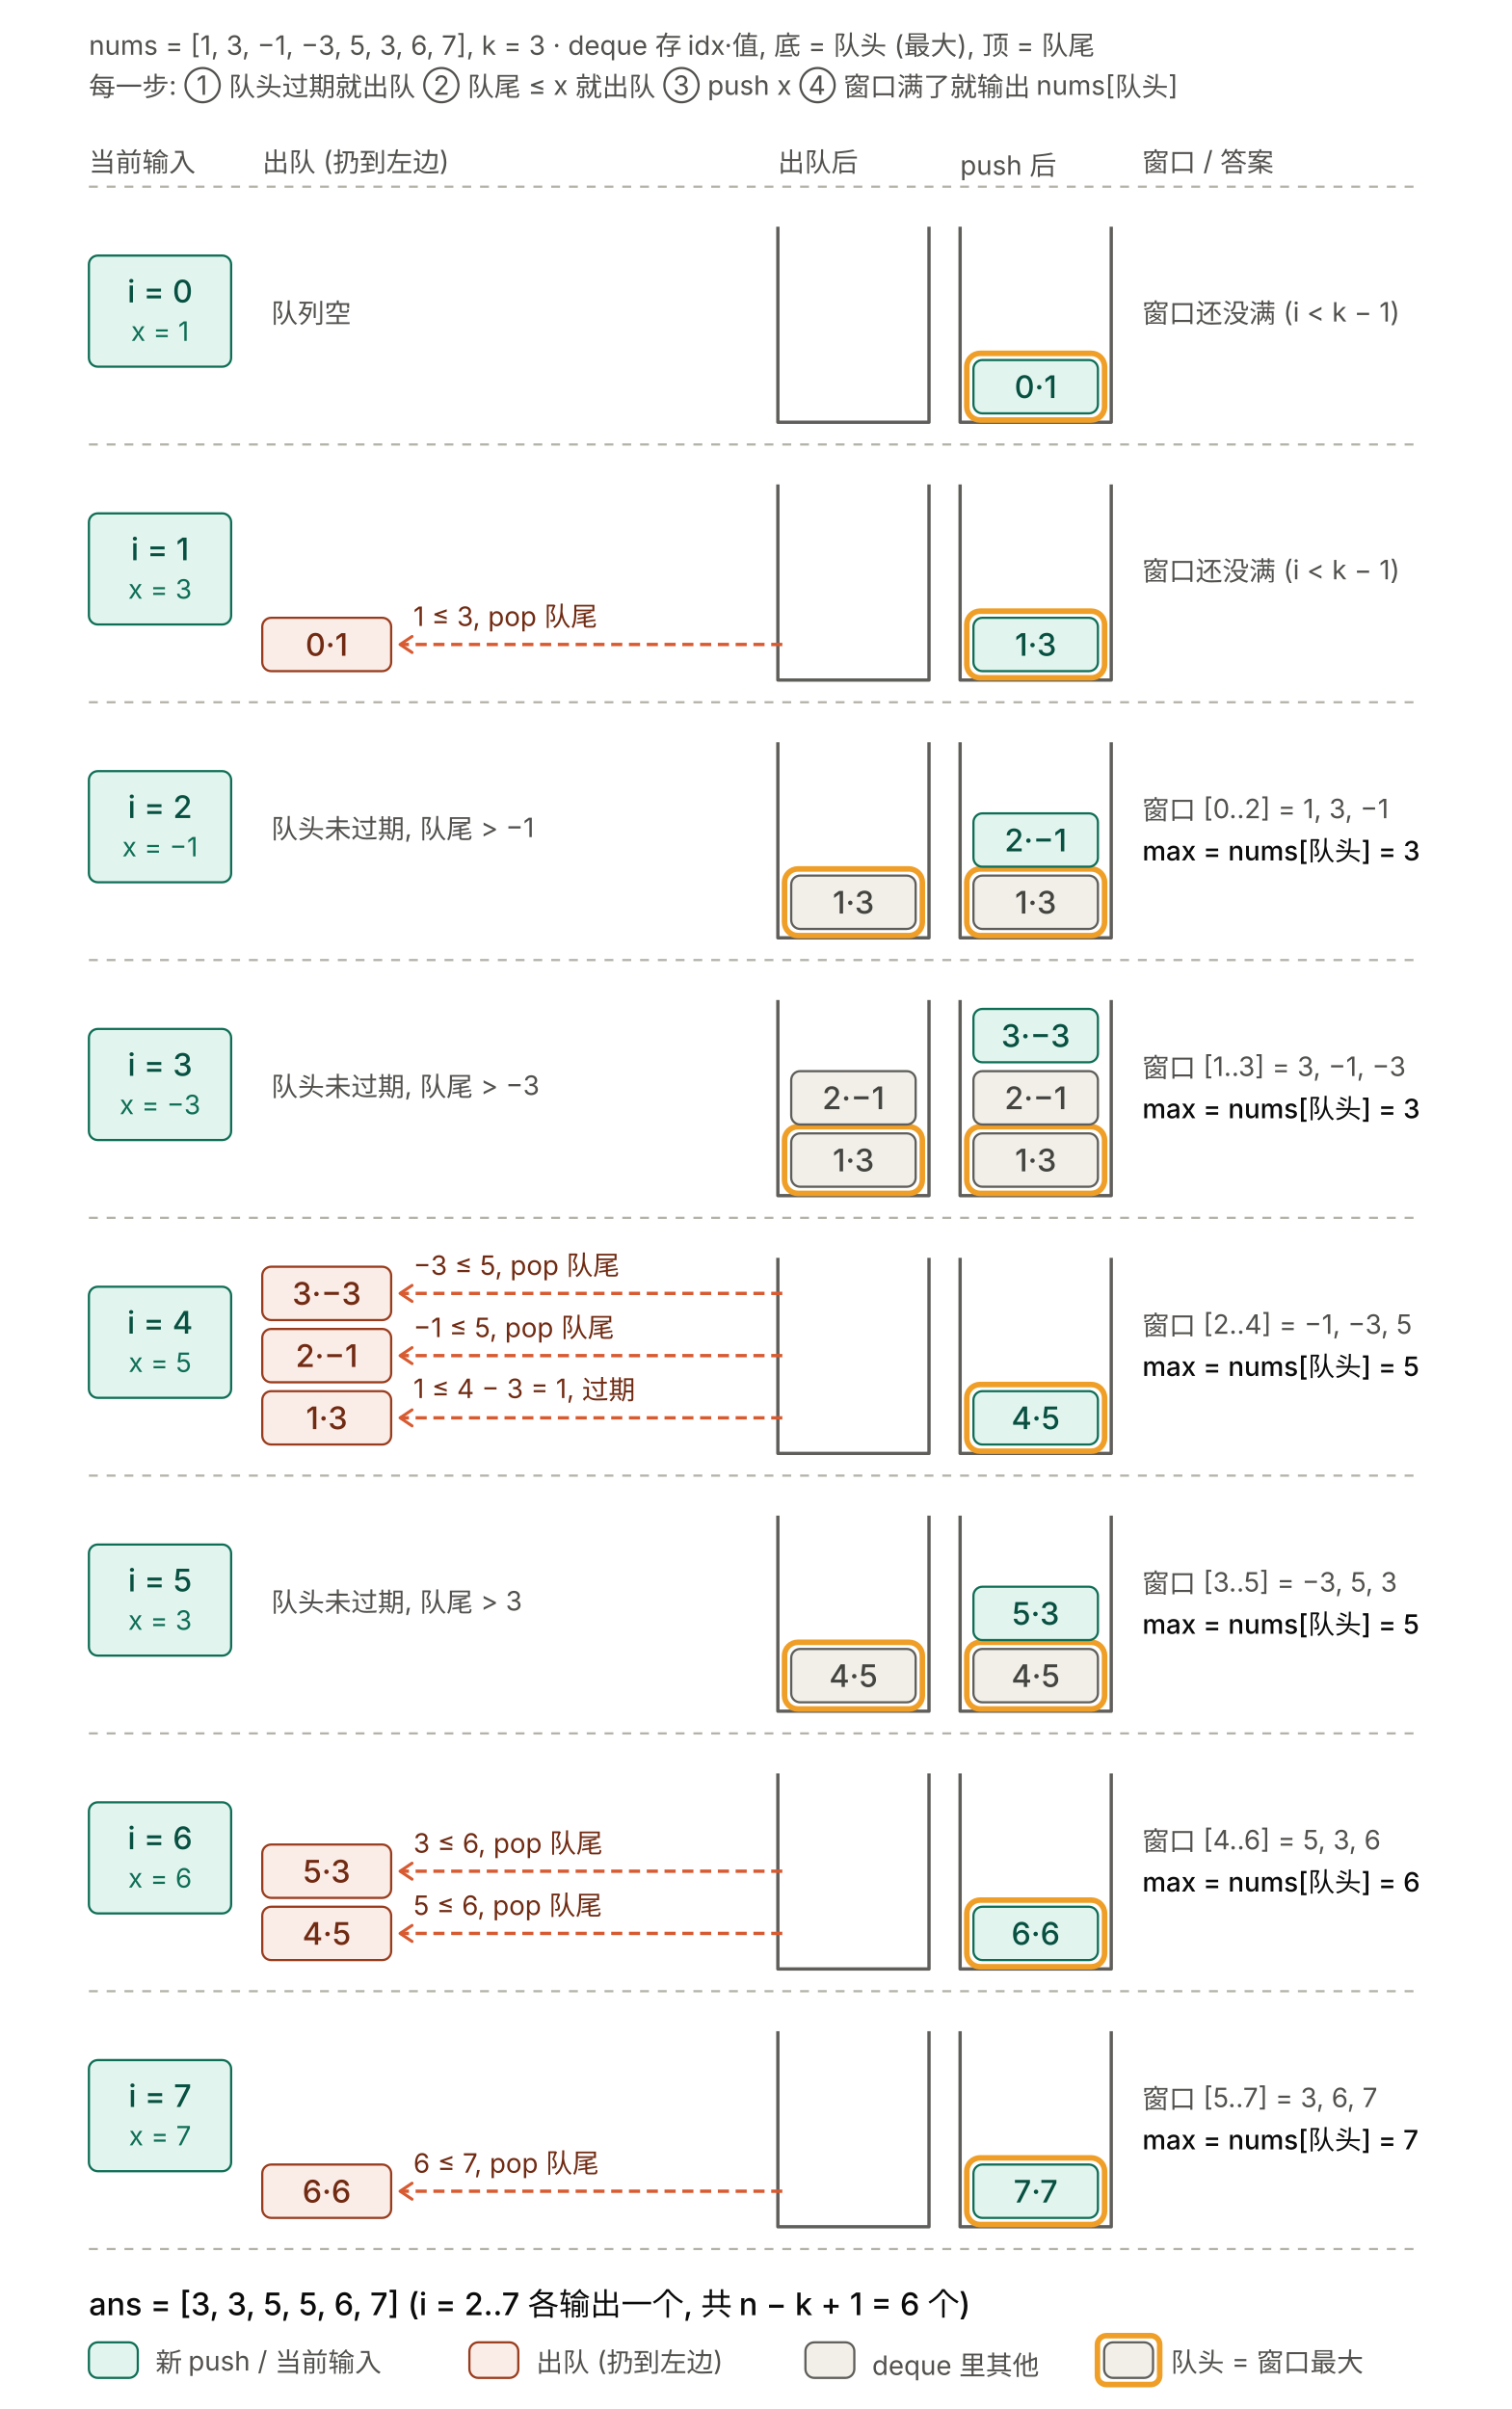
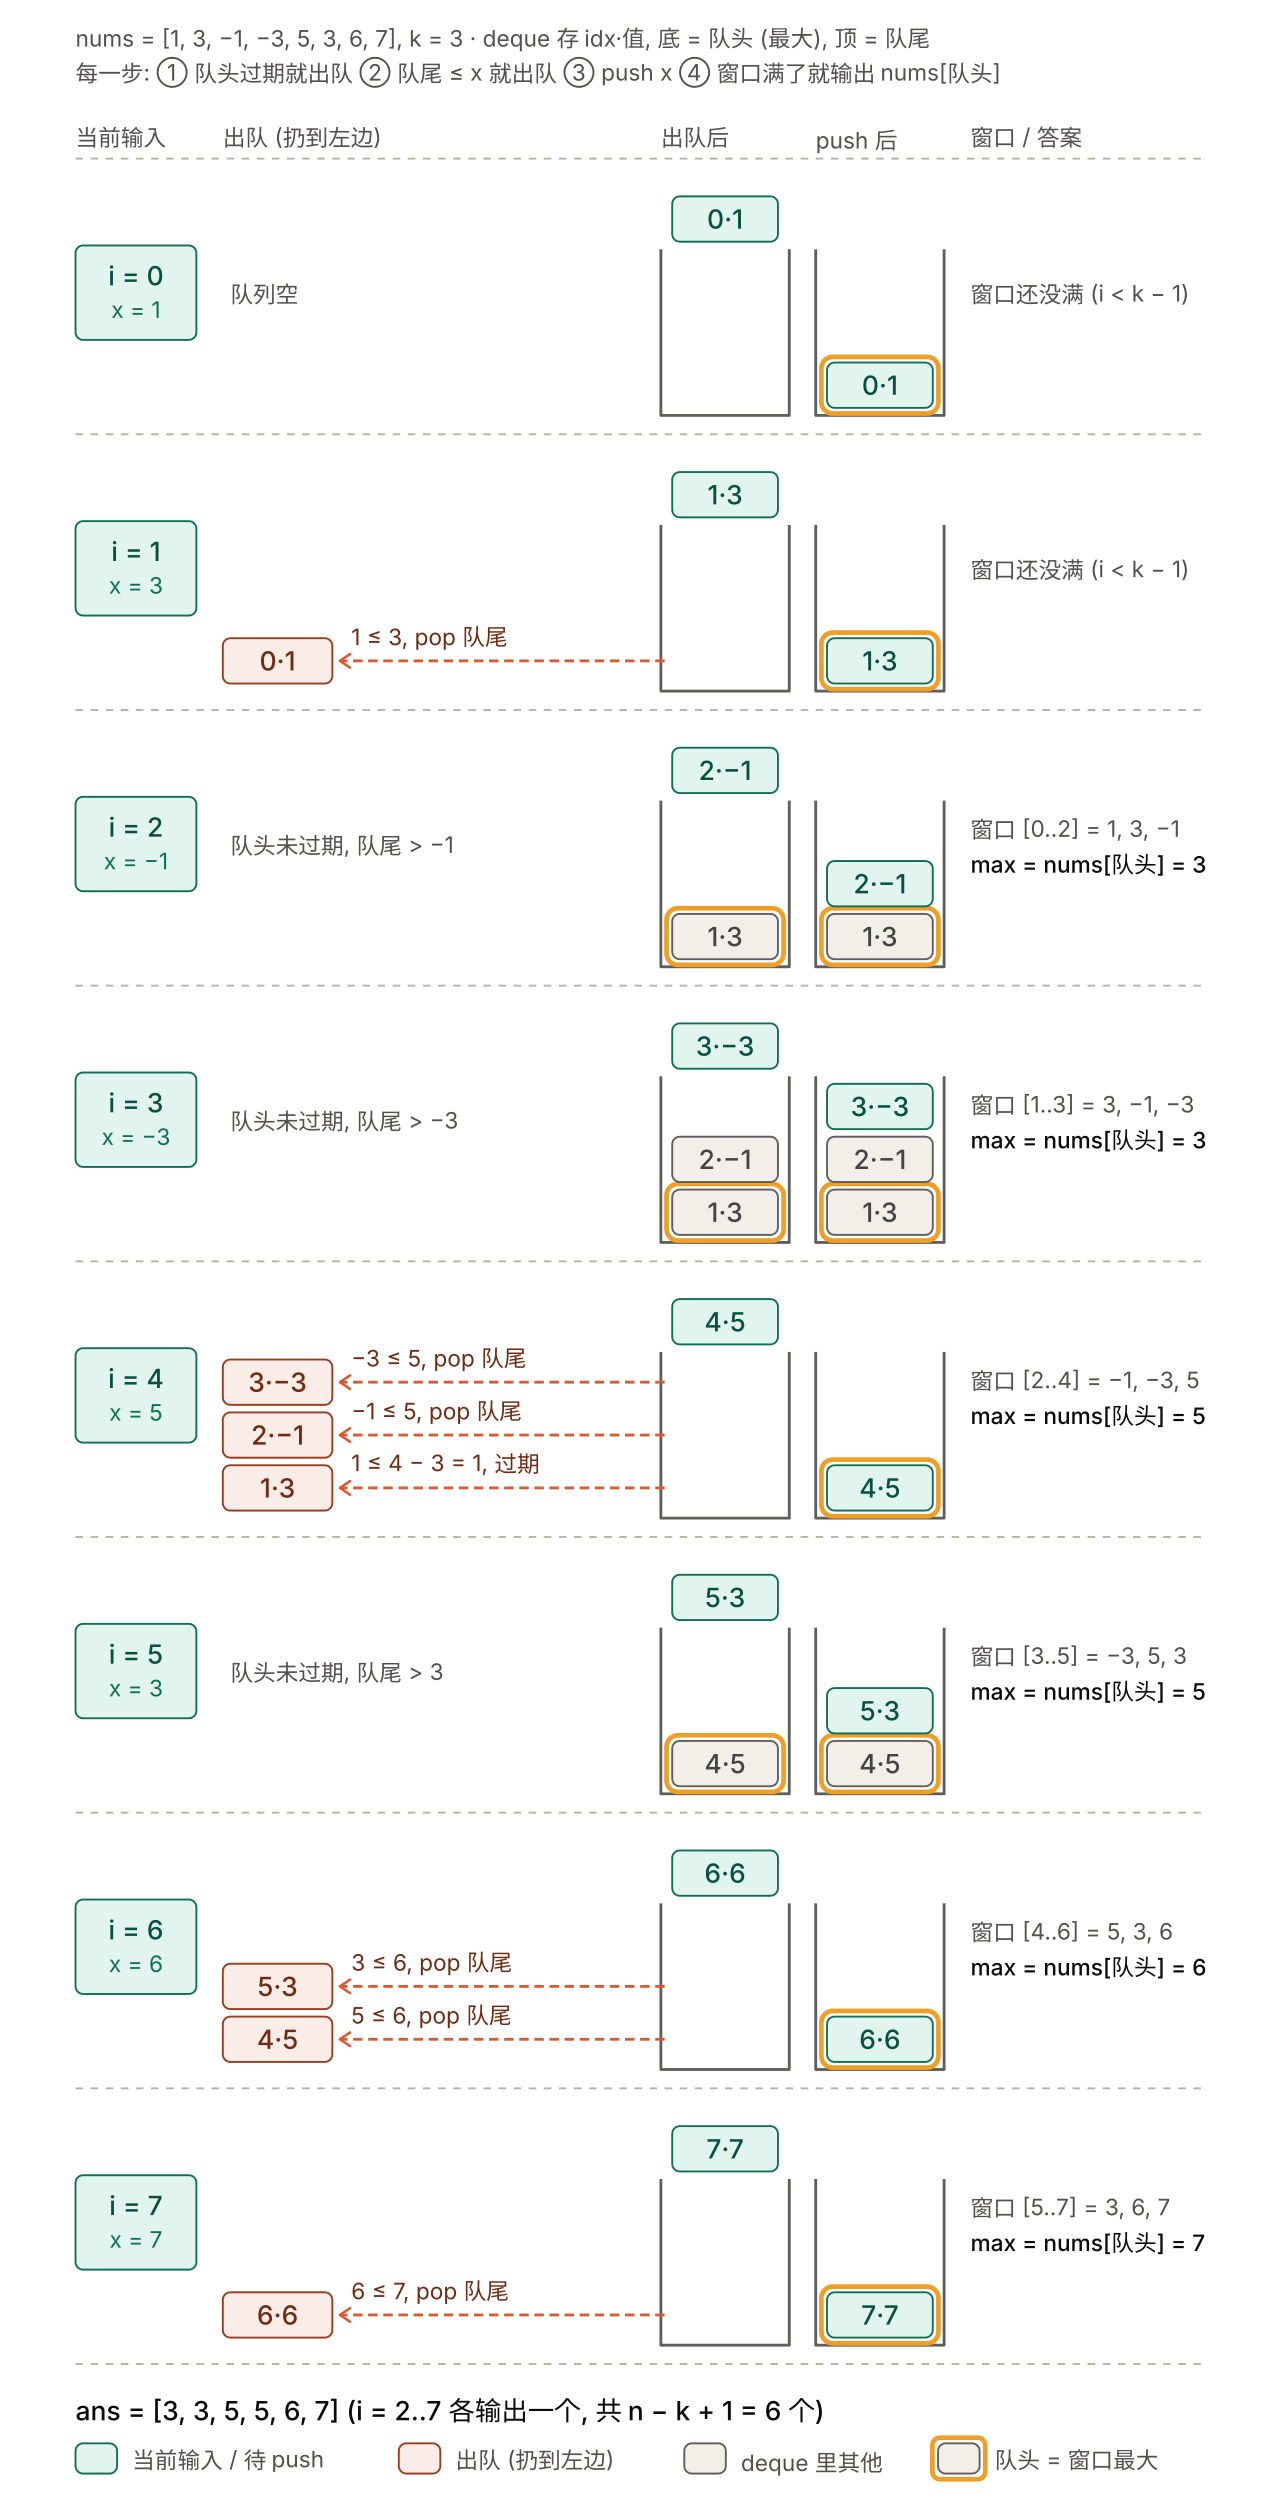
- <svg xmlns="http://www.w3.org/2000/svg" width="100%" viewBox="0 0 680 1084" role="img" font-family="ui-sans-serif, system-ui, -apple-system, 'PingFang SC', sans-serif">
+ <svg xmlns="http://www.w3.org/2000/svg" width="100%" viewBox="0 0 680 1324" role="img" font-family="ui-sans-serif, system-ui, -apple-system, 'PingFang SC', sans-serif">
  <defs>
    <marker id="swmtrace-arrG" viewBox="0 0 10 10" refX="8" refY="5" markerWidth="6" markerHeight="6" orient="auto-start-reverse">
      <path d="M2 1L8 5L2 9" fill="none" stroke="#52514E" stroke-width="1.5" stroke-linecap="round" stroke-linejoin="round" />
    </marker>
    <marker id="swmtrace-arrR" viewBox="0 0 10 10" refX="8" refY="5" markerWidth="6" markerHeight="6" orient="auto-start-reverse">
      <path d="M2 1L8 5L2 9" fill="none" stroke="#D85A30" stroke-width="1.5" stroke-linecap="round" stroke-linejoin="round" />
    </marker>
  </defs>
  <text x="40" y="18" font-size="12" fill="#52514E" font-weight="400" text-anchor="start" dominant-baseline="central">nums = [1, 3, −1, −3, 5, 3, 6, 7], k = 3 · deque 存 idx·值, 底 = 队头 (最大), 顶 = 队尾</text>
  <text x="40" y="38" font-size="12" fill="#52514E" font-weight="400" text-anchor="start" dominant-baseline="central">每一步: ① 队头过期就出队 ② 队尾 ≤ x 就出队 ③ push x ④ 窗口满了就输出 nums[队头]</text>
  <text x="40" y="72" font-size="12" fill="#52514E" font-weight="400" text-anchor="start" dominant-baseline="central">当前输入</text>
  <text x="118" y="72" font-size="12" fill="#52514E" font-weight="400" text-anchor="start" dominant-baseline="central">出队 (扔到左边)</text>
  <text x="350" y="72" font-size="12" fill="#52514E" font-weight="400" text-anchor="start" dominant-baseline="central">出队后</text>
  <text x="432" y="72" font-size="12" fill="#52514E" font-weight="400" text-anchor="start" dominant-baseline="central">push 后</text>
  <text x="514" y="72" font-size="12" fill="#52514E" font-weight="400" text-anchor="start" dominant-baseline="central">窗口 / 答案</text>
  <line x1="40" y1="84" x2="640" y2="84" stroke="#B4B2A9" stroke-width="1" stroke-dasharray="4 4" />
-   <rect x="40" y="115.0" width="64" height="50" rx="4" fill="#E1F5EE" stroke="#0F6E56" stroke-width="1" />
-   <text x="72.0" y="131.0" font-size="14" fill="#085041" font-weight="500" text-anchor="middle" dominant-baseline="central">i = 0</text>
-   <text x="72.0" y="149.0" font-size="12" fill="#0F6E56" font-weight="400" text-anchor="middle" dominant-baseline="central">x = 1</text>
-   <path d="M350 102 L350 190 L418 190 L418 102" fill="none" stroke="#5F5E5A" stroke-width="1.5" stroke-linejoin="round" />
-   <path d="M432 102 L432 190 L500 190 L500 102" fill="none" stroke="#5F5E5A" stroke-width="1.5" stroke-linejoin="round" />
-   <rect x="438" y="162.0" width="56" height="24" rx="4" fill="#E1F5EE" stroke="#0F6E56" stroke-width="1" />
-   <text x="466.0" y="174.0" font-size="14" fill="#085041" font-weight="500" text-anchor="middle" dominant-baseline="central">0·1</text>
-   <rect x="435" y="159.0" width="62" height="30" rx="6" fill="none" stroke="#EF9F27" stroke-width="2.5" />
-   <text x="122" y="140.0" font-size="12" fill="#52514E" font-weight="400" text-anchor="start" dominant-baseline="central">队列空</text>
-   <text x="514" y="140.0" font-size="12" fill="#52514E" font-weight="400" text-anchor="start" dominant-baseline="central">窗口还没满 (i &lt; k − 1)</text>
-   <line x1="40" y1="200" x2="640" y2="200" stroke="#B4B2A9" stroke-width="1" stroke-dasharray="4 4" />
-   <rect x="40" y="231.0" width="64" height="50" rx="4" fill="#E1F5EE" stroke="#0F6E56" stroke-width="1" />
-   <text x="72.0" y="247.0" font-size="14" fill="#085041" font-weight="500" text-anchor="middle" dominant-baseline="central">i = 1</text>
-   <text x="72.0" y="265.0" font-size="12" fill="#0F6E56" font-weight="400" text-anchor="middle" dominant-baseline="central">x = 3</text>
-   <path d="M350 218 L350 306 L418 306 L418 218" fill="none" stroke="#5F5E5A" stroke-width="1.5" stroke-linejoin="round" />
-   <path d="M432 218 L432 306 L500 306 L500 218" fill="none" stroke="#5F5E5A" stroke-width="1.5" stroke-linejoin="round" />
-   <rect x="438" y="278.0" width="56" height="24" rx="4" fill="#E1F5EE" stroke="#0F6E56" stroke-width="1" />
-   <text x="466.0" y="290.0" font-size="14" fill="#085041" font-weight="500" text-anchor="middle" dominant-baseline="central">1·3</text>
-   <rect x="435" y="275.0" width="62" height="30" rx="6" fill="none" stroke="#EF9F27" stroke-width="2.5" />
-   <rect x="118" y="278.0" width="58" height="24" rx="4" fill="#FAECE7" stroke="#993C1D" stroke-width="1" />
-   <text x="147.0" y="290.0" font-size="14" fill="#712B13" font-weight="500" text-anchor="middle" dominant-baseline="central">0·1</text>
-   <path d="M352 290.0 L180 290.0" fill="none" stroke="#D85A30" stroke-width="1.5" stroke-dasharray="5 3" marker-end="url(#swmtrace-arrR)" />
-   <text x="186" y="275.0" font-size="12" fill="#712B13" font-weight="400" text-anchor="start" dominant-baseline="central">1 ≤ 3, pop 队尾</text>
-   <text x="514" y="256.0" font-size="12" fill="#52514E" font-weight="400" text-anchor="start" dominant-baseline="central">窗口还没满 (i &lt; k − 1)</text>
-   <line x1="40" y1="316" x2="640" y2="316" stroke="#B4B2A9" stroke-width="1" stroke-dasharray="4 4" />
-   <rect x="40" y="347.0" width="64" height="50" rx="4" fill="#E1F5EE" stroke="#0F6E56" stroke-width="1" />
-   <text x="72.0" y="363.0" font-size="14" fill="#085041" font-weight="500" text-anchor="middle" dominant-baseline="central">i = 2</text>
-   <text x="72.0" y="381.0" font-size="12" fill="#0F6E56" font-weight="400" text-anchor="middle" dominant-baseline="central">x = −1</text>
-   <path d="M350 334 L350 422 L418 422 L418 334" fill="none" stroke="#5F5E5A" stroke-width="1.5" stroke-linejoin="round" />
-   <path d="M432 334 L432 422 L500 422 L500 334" fill="none" stroke="#5F5E5A" stroke-width="1.5" stroke-linejoin="round" />
-   <rect x="356" y="394.0" width="56" height="24" rx="4" fill="#F1EFE8" stroke="#5F5E5A" stroke-width="1" />
-   <text x="384.0" y="406.0" font-size="14" fill="#444441" font-weight="500" text-anchor="middle" dominant-baseline="central">1·3</text>
-   <rect x="353" y="391.0" width="62" height="30" rx="6" fill="none" stroke="#EF9F27" stroke-width="2.5" />
-   <rect x="438" y="394.0" width="56" height="24" rx="4" fill="#F1EFE8" stroke="#5F5E5A" stroke-width="1" />
-   <text x="466.0" y="406.0" font-size="14" fill="#444441" font-weight="500" text-anchor="middle" dominant-baseline="central">1·3</text>
-   <rect x="435" y="391.0" width="62" height="30" rx="6" fill="none" stroke="#EF9F27" stroke-width="2.5" />
-   <rect x="438" y="366.0" width="56" height="24" rx="4" fill="#E1F5EE" stroke="#0F6E56" stroke-width="1" />
-   <text x="466.0" y="378.0" font-size="14" fill="#085041" font-weight="500" text-anchor="middle" dominant-baseline="central">2·−1</text>
-   <text x="122" y="372.0" font-size="12" fill="#52514E" font-weight="400" text-anchor="start" dominant-baseline="central">队头未过期, 队尾 &gt; −1</text>
-   <text x="514" y="363.5" font-size="12" fill="#52514E" font-weight="400" text-anchor="start" dominant-baseline="central">窗口 [0..2] = 1, 3, −1</text>
-   <text x="514" y="380.5" font-size="12" fill="#0B0B0B" font-weight="500" text-anchor="start" dominant-baseline="central">max = nums[队头] = 3</text>
-   <line x1="40" y1="432" x2="640" y2="432" stroke="#B4B2A9" stroke-width="1" stroke-dasharray="4 4" />
-   <rect x="40" y="463.0" width="64" height="50" rx="4" fill="#E1F5EE" stroke="#0F6E56" stroke-width="1" />
-   <text x="72.0" y="479.0" font-size="14" fill="#085041" font-weight="500" text-anchor="middle" dominant-baseline="central">i = 3</text>
-   <text x="72.0" y="497.0" font-size="12" fill="#0F6E56" font-weight="400" text-anchor="middle" dominant-baseline="central">x = −3</text>
-   <path d="M350 450 L350 538 L418 538 L418 450" fill="none" stroke="#5F5E5A" stroke-width="1.5" stroke-linejoin="round" />
-   <path d="M432 450 L432 538 L500 538 L500 450" fill="none" stroke="#5F5E5A" stroke-width="1.5" stroke-linejoin="round" />
-   <rect x="356" y="510.0" width="56" height="24" rx="4" fill="#F1EFE8" stroke="#5F5E5A" stroke-width="1" />
-   <text x="384.0" y="522.0" font-size="14" fill="#444441" font-weight="500" text-anchor="middle" dominant-baseline="central">1·3</text>
-   <rect x="353" y="507.0" width="62" height="30" rx="6" fill="none" stroke="#EF9F27" stroke-width="2.5" />
-   <rect x="356" y="482.0" width="56" height="24" rx="4" fill="#F1EFE8" stroke="#5F5E5A" stroke-width="1" />
-   <text x="384.0" y="494.0" font-size="14" fill="#444441" font-weight="500" text-anchor="middle" dominant-baseline="central">2·−1</text>
-   <rect x="438" y="510.0" width="56" height="24" rx="4" fill="#F1EFE8" stroke="#5F5E5A" stroke-width="1" />
-   <text x="466.0" y="522.0" font-size="14" fill="#444441" font-weight="500" text-anchor="middle" dominant-baseline="central">1·3</text>
-   <rect x="435" y="507.0" width="62" height="30" rx="6" fill="none" stroke="#EF9F27" stroke-width="2.5" />
-   <rect x="438" y="482.0" width="56" height="24" rx="4" fill="#F1EFE8" stroke="#5F5E5A" stroke-width="1" />
-   <text x="466.0" y="494.0" font-size="14" fill="#444441" font-weight="500" text-anchor="middle" dominant-baseline="central">2·−1</text>
-   <rect x="438" y="454.0" width="56" height="24" rx="4" fill="#E1F5EE" stroke="#0F6E56" stroke-width="1" />
-   <text x="466.0" y="466.0" font-size="14" fill="#085041" font-weight="500" text-anchor="middle" dominant-baseline="central">3·−3</text>
-   <text x="122" y="488.0" font-size="12" fill="#52514E" font-weight="400" text-anchor="start" dominant-baseline="central">队头未过期, 队尾 &gt; −3</text>
-   <text x="514" y="479.5" font-size="12" fill="#52514E" font-weight="400" text-anchor="start" dominant-baseline="central">窗口 [1..3] = 3, −1, −3</text>
-   <text x="514" y="496.5" font-size="12" fill="#0B0B0B" font-weight="500" text-anchor="start" dominant-baseline="central">max = nums[队头] = 3</text>
-   <line x1="40" y1="548" x2="640" y2="548" stroke="#B4B2A9" stroke-width="1" stroke-dasharray="4 4" />
-   <rect x="40" y="579.0" width="64" height="50" rx="4" fill="#E1F5EE" stroke="#0F6E56" stroke-width="1" />
-   <text x="72.0" y="595.0" font-size="14" fill="#085041" font-weight="500" text-anchor="middle" dominant-baseline="central">i = 4</text>
-   <text x="72.0" y="613.0" font-size="12" fill="#0F6E56" font-weight="400" text-anchor="middle" dominant-baseline="central">x = 5</text>
-   <path d="M350 566 L350 654 L418 654 L418 566" fill="none" stroke="#5F5E5A" stroke-width="1.5" stroke-linejoin="round" />
-   <path d="M432 566 L432 654 L500 654 L500 566" fill="none" stroke="#5F5E5A" stroke-width="1.5" stroke-linejoin="round" />
-   <rect x="438" y="626.0" width="56" height="24" rx="4" fill="#E1F5EE" stroke="#0F6E56" stroke-width="1" />
-   <text x="466.0" y="638.0" font-size="14" fill="#085041" font-weight="500" text-anchor="middle" dominant-baseline="central">4·5</text>
-   <rect x="435" y="623.0" width="62" height="30" rx="6" fill="none" stroke="#EF9F27" stroke-width="2.5" />
-   <rect x="118" y="626.0" width="58" height="24" rx="4" fill="#FAECE7" stroke="#993C1D" stroke-width="1" />
-   <text x="147.0" y="638.0" font-size="14" fill="#712B13" font-weight="500" text-anchor="middle" dominant-baseline="central">1·3</text>
-   <path d="M352 638.0 L180 638.0" fill="none" stroke="#D85A30" stroke-width="1.5" stroke-dasharray="5 3" marker-end="url(#swmtrace-arrR)" />
-   <text x="186" y="623.0" font-size="12" fill="#712B13" font-weight="400" text-anchor="start" dominant-baseline="central">1 ≤ 4 − 3 = 1, 过期</text>
-   <rect x="118" y="570.0" width="58" height="24" rx="4" fill="#FAECE7" stroke="#993C1D" stroke-width="1" />
-   <text x="147.0" y="582.0" font-size="14" fill="#712B13" font-weight="500" text-anchor="middle" dominant-baseline="central">3·−3</text>
-   <path d="M352 582.0 L180 582.0" fill="none" stroke="#D85A30" stroke-width="1.5" stroke-dasharray="5 3" marker-end="url(#swmtrace-arrR)" />
-   <text x="186" y="567.0" font-size="12" fill="#712B13" font-weight="400" text-anchor="start" dominant-baseline="central">−3 ≤ 5, pop 队尾</text>
-   <rect x="118" y="598.0" width="58" height="24" rx="4" fill="#FAECE7" stroke="#993C1D" stroke-width="1" />
-   <text x="147.0" y="610.0" font-size="14" fill="#712B13" font-weight="500" text-anchor="middle" dominant-baseline="central">2·−1</text>
-   <path d="M352 610.0 L180 610.0" fill="none" stroke="#D85A30" stroke-width="1.5" stroke-dasharray="5 3" marker-end="url(#swmtrace-arrR)" />
-   <text x="186" y="595.0" font-size="12" fill="#712B13" font-weight="400" text-anchor="start" dominant-baseline="central">−1 ≤ 5, pop 队尾</text>
-   <text x="514" y="595.5" font-size="12" fill="#52514E" font-weight="400" text-anchor="start" dominant-baseline="central">窗口 [2..4] = −1, −3, 5</text>
-   <text x="514" y="612.5" font-size="12" fill="#0B0B0B" font-weight="500" text-anchor="start" dominant-baseline="central">max = nums[队头] = 5</text>
-   <line x1="40" y1="664" x2="640" y2="664" stroke="#B4B2A9" stroke-width="1" stroke-dasharray="4 4" />
-   <rect x="40" y="695.0" width="64" height="50" rx="4" fill="#E1F5EE" stroke="#0F6E56" stroke-width="1" />
-   <text x="72.0" y="711.0" font-size="14" fill="#085041" font-weight="500" text-anchor="middle" dominant-baseline="central">i = 5</text>
-   <text x="72.0" y="729.0" font-size="12" fill="#0F6E56" font-weight="400" text-anchor="middle" dominant-baseline="central">x = 3</text>
-   <path d="M350 682 L350 770 L418 770 L418 682" fill="none" stroke="#5F5E5A" stroke-width="1.5" stroke-linejoin="round" />
-   <path d="M432 682 L432 770 L500 770 L500 682" fill="none" stroke="#5F5E5A" stroke-width="1.5" stroke-linejoin="round" />
-   <rect x="356" y="742.0" width="56" height="24" rx="4" fill="#F1EFE8" stroke="#5F5E5A" stroke-width="1" />
-   <text x="384.0" y="754.0" font-size="14" fill="#444441" font-weight="500" text-anchor="middle" dominant-baseline="central">4·5</text>
-   <rect x="353" y="739.0" width="62" height="30" rx="6" fill="none" stroke="#EF9F27" stroke-width="2.5" />
-   <rect x="438" y="742.0" width="56" height="24" rx="4" fill="#F1EFE8" stroke="#5F5E5A" stroke-width="1" />
-   <text x="466.0" y="754.0" font-size="14" fill="#444441" font-weight="500" text-anchor="middle" dominant-baseline="central">4·5</text>
-   <rect x="435" y="739.0" width="62" height="30" rx="6" fill="none" stroke="#EF9F27" stroke-width="2.5" />
-   <rect x="438" y="714.0" width="56" height="24" rx="4" fill="#E1F5EE" stroke="#0F6E56" stroke-width="1" />
-   <text x="466.0" y="726.0" font-size="14" fill="#085041" font-weight="500" text-anchor="middle" dominant-baseline="central">5·3</text>
-   <text x="122" y="720.0" font-size="12" fill="#52514E" font-weight="400" text-anchor="start" dominant-baseline="central">队头未过期, 队尾 &gt; 3</text>
-   <text x="514" y="711.5" font-size="12" fill="#52514E" font-weight="400" text-anchor="start" dominant-baseline="central">窗口 [3..5] = −3, 5, 3</text>
-   <text x="514" y="728.5" font-size="12" fill="#0B0B0B" font-weight="500" text-anchor="start" dominant-baseline="central">max = nums[队头] = 5</text>
-   <line x1="40" y1="780" x2="640" y2="780" stroke="#B4B2A9" stroke-width="1" stroke-dasharray="4 4" />
-   <rect x="40" y="811.0" width="64" height="50" rx="4" fill="#E1F5EE" stroke="#0F6E56" stroke-width="1" />
-   <text x="72.0" y="827.0" font-size="14" fill="#085041" font-weight="500" text-anchor="middle" dominant-baseline="central">i = 6</text>
-   <text x="72.0" y="845.0" font-size="12" fill="#0F6E56" font-weight="400" text-anchor="middle" dominant-baseline="central">x = 6</text>
-   <path d="M350 798 L350 886 L418 886 L418 798" fill="none" stroke="#5F5E5A" stroke-width="1.5" stroke-linejoin="round" />
-   <path d="M432 798 L432 886 L500 886 L500 798" fill="none" stroke="#5F5E5A" stroke-width="1.5" stroke-linejoin="round" />
-   <rect x="438" y="858.0" width="56" height="24" rx="4" fill="#E1F5EE" stroke="#0F6E56" stroke-width="1" />
-   <text x="466.0" y="870.0" font-size="14" fill="#085041" font-weight="500" text-anchor="middle" dominant-baseline="central">6·6</text>
-   <rect x="435" y="855.0" width="62" height="30" rx="6" fill="none" stroke="#EF9F27" stroke-width="2.5" />
-   <rect x="118" y="830.0" width="58" height="24" rx="4" fill="#FAECE7" stroke="#993C1D" stroke-width="1" />
-   <text x="147.0" y="842.0" font-size="14" fill="#712B13" font-weight="500" text-anchor="middle" dominant-baseline="central">5·3</text>
-   <path d="M352 842.0 L180 842.0" fill="none" stroke="#D85A30" stroke-width="1.5" stroke-dasharray="5 3" marker-end="url(#swmtrace-arrR)" />
-   <text x="186" y="827.0" font-size="12" fill="#712B13" font-weight="400" text-anchor="start" dominant-baseline="central">3 ≤ 6, pop 队尾</text>
-   <rect x="118" y="858.0" width="58" height="24" rx="4" fill="#FAECE7" stroke="#993C1D" stroke-width="1" />
-   <text x="147.0" y="870.0" font-size="14" fill="#712B13" font-weight="500" text-anchor="middle" dominant-baseline="central">4·5</text>
-   <path d="M352 870.0 L180 870.0" fill="none" stroke="#D85A30" stroke-width="1.5" stroke-dasharray="5 3" marker-end="url(#swmtrace-arrR)" />
-   <text x="186" y="855.0" font-size="12" fill="#712B13" font-weight="400" text-anchor="start" dominant-baseline="central">5 ≤ 6, pop 队尾</text>
-   <text x="514" y="827.5" font-size="12" fill="#52514E" font-weight="400" text-anchor="start" dominant-baseline="central">窗口 [4..6] = 5, 3, 6</text>
-   <text x="514" y="844.5" font-size="12" fill="#0B0B0B" font-weight="500" text-anchor="start" dominant-baseline="central">max = nums[队头] = 6</text>
-   <line x1="40" y1="896" x2="640" y2="896" stroke="#B4B2A9" stroke-width="1" stroke-dasharray="4 4" />
-   <rect x="40" y="927.0" width="64" height="50" rx="4" fill="#E1F5EE" stroke="#0F6E56" stroke-width="1" />
-   <text x="72.0" y="943.0" font-size="14" fill="#085041" font-weight="500" text-anchor="middle" dominant-baseline="central">i = 7</text>
-   <text x="72.0" y="961.0" font-size="12" fill="#0F6E56" font-weight="400" text-anchor="middle" dominant-baseline="central">x = 7</text>
-   <path d="M350 914 L350 1002 L418 1002 L418 914" fill="none" stroke="#5F5E5A" stroke-width="1.5" stroke-linejoin="round" />
-   <path d="M432 914 L432 1002 L500 1002 L500 914" fill="none" stroke="#5F5E5A" stroke-width="1.5" stroke-linejoin="round" />
-   <rect x="438" y="974.0" width="56" height="24" rx="4" fill="#E1F5EE" stroke="#0F6E56" stroke-width="1" />
-   <text x="466.0" y="986.0" font-size="14" fill="#085041" font-weight="500" text-anchor="middle" dominant-baseline="central">7·7</text>
-   <rect x="435" y="971.0" width="62" height="30" rx="6" fill="none" stroke="#EF9F27" stroke-width="2.5" />
-   <rect x="118" y="974.0" width="58" height="24" rx="4" fill="#FAECE7" stroke="#993C1D" stroke-width="1" />
-   <text x="147.0" y="986.0" font-size="14" fill="#712B13" font-weight="500" text-anchor="middle" dominant-baseline="central">6·6</text>
-   <path d="M352 986.0 L180 986.0" fill="none" stroke="#D85A30" stroke-width="1.5" stroke-dasharray="5 3" marker-end="url(#swmtrace-arrR)" />
-   <text x="186" y="971.0" font-size="12" fill="#712B13" font-weight="400" text-anchor="start" dominant-baseline="central">6 ≤ 7, pop 队尾</text>
-   <text x="514" y="943.5" font-size="12" fill="#52514E" font-weight="400" text-anchor="start" dominant-baseline="central">窗口 [5..7] = 3, 6, 7</text>
-   <text x="514" y="960.5" font-size="12" fill="#0B0B0B" font-weight="500" text-anchor="start" dominant-baseline="central">max = nums[队头] = 7</text>
-   <line x1="40" y1="1012" x2="640" y2="1012" stroke="#B4B2A9" stroke-width="1" stroke-dasharray="4 4" />
-   <text x="40" y="1034" font-size="14" fill="#0B0B0B" font-weight="500" text-anchor="start" dominant-baseline="central">ans = [3, 3, 5, 5, 6, 7]  (i = 2..7 各输出一个, 共 n − k + 1 = 6 个)</text>
-   <rect x="40" y="1054" width="22" height="16" rx="4" fill="#E1F5EE" stroke="#0F6E56" stroke-width="1" />
-   <text x="70" y="1062" font-size="12" fill="#52514E" font-weight="400" text-anchor="start" dominant-baseline="central">新 push / 当前输入</text>
-   <rect x="211.2" y="1054" width="22" height="16" rx="4" fill="#FAECE7" stroke="#993C1D" stroke-width="1" />
-   <text x="241.2" y="1062" font-size="12" fill="#52514E" font-weight="400" text-anchor="start" dominant-baseline="central">出队 (扔到左边)</text>
-   <rect x="362.4" y="1054" width="22" height="16" rx="4" fill="#F1EFE8" stroke="#5F5E5A" stroke-width="1" />
-   <text x="392.4" y="1062" font-size="12" fill="#52514E" font-weight="400" text-anchor="start" dominant-baseline="central">deque 里其他</text>
-   <rect x="496.8" y="1054" width="22" height="16" rx="4" fill="#F1EFE8" stroke="#5F5E5A" stroke-width="1" />
-   <rect x="493.8" y="1051" width="28" height="22" rx="4" fill="none" stroke="#EF9F27" stroke-width="2.5" />
-   <text x="526.8" y="1062" font-size="12" fill="#52514E" font-weight="400" text-anchor="start" dominant-baseline="central">队头 = 窗口最大</text>
+   <rect x="40" y="130.0" width="64" height="50" rx="4" fill="#E1F5EE" stroke="#0F6E56" stroke-width="1" />
+   <text x="72.0" y="146.0" font-size="14" fill="#085041" font-weight="500" text-anchor="middle" dominant-baseline="central">i = 0</text>
+   <text x="72.0" y="164.0" font-size="12" fill="#0F6E56" font-weight="400" text-anchor="middle" dominant-baseline="central">x = 1</text>
+   <path d="M350 132 L350 220 L418 220 L418 132" fill="none" stroke="#5F5E5A" stroke-width="1.5" stroke-linejoin="round" />
+   <path d="M432 132 L432 220 L500 220 L500 132" fill="none" stroke="#5F5E5A" stroke-width="1.5" stroke-linejoin="round" />
+   <rect x="356" y="104" width="56" height="24" rx="4" fill="#E1F5EE" stroke="#0F6E56" stroke-width="1" />
+   <text x="384.0" y="116.0" font-size="14" fill="#085041" font-weight="500" text-anchor="middle" dominant-baseline="central">0·1</text>
+   <rect x="438" y="192.0" width="56" height="24" rx="4" fill="#E1F5EE" stroke="#0F6E56" stroke-width="1" />
+   <text x="466.0" y="204.0" font-size="14" fill="#085041" font-weight="500" text-anchor="middle" dominant-baseline="central">0·1</text>
+   <rect x="435" y="189.0" width="62" height="30" rx="6" fill="none" stroke="#EF9F27" stroke-width="2.5" />
+   <text x="122" y="155.0" font-size="12" fill="#52514E" font-weight="400" text-anchor="start" dominant-baseline="central">队列空</text>
+   <text x="514" y="155.0" font-size="12" fill="#52514E" font-weight="400" text-anchor="start" dominant-baseline="central">窗口还没满 (i &lt; k − 1)</text>
+   <line x1="40" y1="230" x2="640" y2="230" stroke="#B4B2A9" stroke-width="1" stroke-dasharray="4 4" />
+   <rect x="40" y="276.0" width="64" height="50" rx="4" fill="#E1F5EE" stroke="#0F6E56" stroke-width="1" />
+   <text x="72.0" y="292.0" font-size="14" fill="#085041" font-weight="500" text-anchor="middle" dominant-baseline="central">i = 1</text>
+   <text x="72.0" y="310.0" font-size="12" fill="#0F6E56" font-weight="400" text-anchor="middle" dominant-baseline="central">x = 3</text>
+   <path d="M350 278 L350 366 L418 366 L418 278" fill="none" stroke="#5F5E5A" stroke-width="1.5" stroke-linejoin="round" />
+   <path d="M432 278 L432 366 L500 366 L500 278" fill="none" stroke="#5F5E5A" stroke-width="1.5" stroke-linejoin="round" />
+   <rect x="356" y="250" width="56" height="24" rx="4" fill="#E1F5EE" stroke="#0F6E56" stroke-width="1" />
+   <text x="384.0" y="262.0" font-size="14" fill="#085041" font-weight="500" text-anchor="middle" dominant-baseline="central">1·3</text>
+   <rect x="438" y="338.0" width="56" height="24" rx="4" fill="#E1F5EE" stroke="#0F6E56" stroke-width="1" />
+   <text x="466.0" y="350.0" font-size="14" fill="#085041" font-weight="500" text-anchor="middle" dominant-baseline="central">1·3</text>
+   <rect x="435" y="335.0" width="62" height="30" rx="6" fill="none" stroke="#EF9F27" stroke-width="2.5" />
+   <rect x="118" y="338.0" width="58" height="24" rx="4" fill="#FAECE7" stroke="#993C1D" stroke-width="1" />
+   <text x="147.0" y="350.0" font-size="14" fill="#712B13" font-weight="500" text-anchor="middle" dominant-baseline="central">0·1</text>
+   <path d="M352 350.0 L180 350.0" fill="none" stroke="#D85A30" stroke-width="1.5" stroke-dasharray="5 3" marker-end="url(#swmtrace-arrR)" />
+   <text x="186" y="335.0" font-size="12" fill="#712B13" font-weight="400" text-anchor="start" dominant-baseline="central">1 ≤ 3, pop 队尾</text>
+   <text x="514" y="301.0" font-size="12" fill="#52514E" font-weight="400" text-anchor="start" dominant-baseline="central">窗口还没满 (i &lt; k − 1)</text>
+   <line x1="40" y1="376" x2="640" y2="376" stroke="#B4B2A9" stroke-width="1" stroke-dasharray="4 4" />
+   <rect x="40" y="422.0" width="64" height="50" rx="4" fill="#E1F5EE" stroke="#0F6E56" stroke-width="1" />
+   <text x="72.0" y="438.0" font-size="14" fill="#085041" font-weight="500" text-anchor="middle" dominant-baseline="central">i = 2</text>
+   <text x="72.0" y="456.0" font-size="12" fill="#0F6E56" font-weight="400" text-anchor="middle" dominant-baseline="central">x = −1</text>
+   <path d="M350 424 L350 512 L418 512 L418 424" fill="none" stroke="#5F5E5A" stroke-width="1.5" stroke-linejoin="round" />
+   <path d="M432 424 L432 512 L500 512 L500 424" fill="none" stroke="#5F5E5A" stroke-width="1.5" stroke-linejoin="round" />
+   <rect x="356" y="396" width="56" height="24" rx="4" fill="#E1F5EE" stroke="#0F6E56" stroke-width="1" />
+   <text x="384.0" y="408.0" font-size="14" fill="#085041" font-weight="500" text-anchor="middle" dominant-baseline="central">2·−1</text>
+   <rect x="356" y="484.0" width="56" height="24" rx="4" fill="#F1EFE8" stroke="#5F5E5A" stroke-width="1" />
+   <text x="384.0" y="496.0" font-size="14" fill="#444441" font-weight="500" text-anchor="middle" dominant-baseline="central">1·3</text>
+   <rect x="353" y="481.0" width="62" height="30" rx="6" fill="none" stroke="#EF9F27" stroke-width="2.5" />
+   <rect x="438" y="484.0" width="56" height="24" rx="4" fill="#F1EFE8" stroke="#5F5E5A" stroke-width="1" />
+   <text x="466.0" y="496.0" font-size="14" fill="#444441" font-weight="500" text-anchor="middle" dominant-baseline="central">1·3</text>
+   <rect x="435" y="481.0" width="62" height="30" rx="6" fill="none" stroke="#EF9F27" stroke-width="2.5" />
+   <rect x="438" y="456.0" width="56" height="24" rx="4" fill="#E1F5EE" stroke="#0F6E56" stroke-width="1" />
+   <text x="466.0" y="468.0" font-size="14" fill="#085041" font-weight="500" text-anchor="middle" dominant-baseline="central">2·−1</text>
+   <text x="122" y="447.0" font-size="12" fill="#52514E" font-weight="400" text-anchor="start" dominant-baseline="central">队头未过期, 队尾 &gt; −1</text>
+   <text x="514" y="438.5" font-size="12" fill="#52514E" font-weight="400" text-anchor="start" dominant-baseline="central">窗口 [0..2] = 1, 3, −1</text>
+   <text x="514" y="455.5" font-size="12" fill="#0B0B0B" font-weight="500" text-anchor="start" dominant-baseline="central">max = nums[队头] = 3</text>
+   <line x1="40" y1="522" x2="640" y2="522" stroke="#B4B2A9" stroke-width="1" stroke-dasharray="4 4" />
+   <rect x="40" y="568.0" width="64" height="50" rx="4" fill="#E1F5EE" stroke="#0F6E56" stroke-width="1" />
+   <text x="72.0" y="584.0" font-size="14" fill="#085041" font-weight="500" text-anchor="middle" dominant-baseline="central">i = 3</text>
+   <text x="72.0" y="602.0" font-size="12" fill="#0F6E56" font-weight="400" text-anchor="middle" dominant-baseline="central">x = −3</text>
+   <path d="M350 570 L350 658 L418 658 L418 570" fill="none" stroke="#5F5E5A" stroke-width="1.5" stroke-linejoin="round" />
+   <path d="M432 570 L432 658 L500 658 L500 570" fill="none" stroke="#5F5E5A" stroke-width="1.5" stroke-linejoin="round" />
+   <rect x="356" y="542" width="56" height="24" rx="4" fill="#E1F5EE" stroke="#0F6E56" stroke-width="1" />
+   <text x="384.0" y="554.0" font-size="14" fill="#085041" font-weight="500" text-anchor="middle" dominant-baseline="central">3·−3</text>
+   <rect x="356" y="630.0" width="56" height="24" rx="4" fill="#F1EFE8" stroke="#5F5E5A" stroke-width="1" />
+   <text x="384.0" y="642.0" font-size="14" fill="#444441" font-weight="500" text-anchor="middle" dominant-baseline="central">1·3</text>
+   <rect x="353" y="627.0" width="62" height="30" rx="6" fill="none" stroke="#EF9F27" stroke-width="2.5" />
+   <rect x="356" y="602.0" width="56" height="24" rx="4" fill="#F1EFE8" stroke="#5F5E5A" stroke-width="1" />
+   <text x="384.0" y="614.0" font-size="14" fill="#444441" font-weight="500" text-anchor="middle" dominant-baseline="central">2·−1</text>
+   <rect x="438" y="630.0" width="56" height="24" rx="4" fill="#F1EFE8" stroke="#5F5E5A" stroke-width="1" />
+   <text x="466.0" y="642.0" font-size="14" fill="#444441" font-weight="500" text-anchor="middle" dominant-baseline="central">1·3</text>
+   <rect x="435" y="627.0" width="62" height="30" rx="6" fill="none" stroke="#EF9F27" stroke-width="2.5" />
+   <rect x="438" y="602.0" width="56" height="24" rx="4" fill="#F1EFE8" stroke="#5F5E5A" stroke-width="1" />
+   <text x="466.0" y="614.0" font-size="14" fill="#444441" font-weight="500" text-anchor="middle" dominant-baseline="central">2·−1</text>
+   <rect x="438" y="574.0" width="56" height="24" rx="4" fill="#E1F5EE" stroke="#0F6E56" stroke-width="1" />
+   <text x="466.0" y="586.0" font-size="14" fill="#085041" font-weight="500" text-anchor="middle" dominant-baseline="central">3·−3</text>
+   <text x="122" y="593.0" font-size="12" fill="#52514E" font-weight="400" text-anchor="start" dominant-baseline="central">队头未过期, 队尾 &gt; −3</text>
+   <text x="514" y="584.5" font-size="12" fill="#52514E" font-weight="400" text-anchor="start" dominant-baseline="central">窗口 [1..3] = 3, −1, −3</text>
+   <text x="514" y="601.5" font-size="12" fill="#0B0B0B" font-weight="500" text-anchor="start" dominant-baseline="central">max = nums[队头] = 3</text>
+   <line x1="40" y1="668" x2="640" y2="668" stroke="#B4B2A9" stroke-width="1" stroke-dasharray="4 4" />
+   <rect x="40" y="714.0" width="64" height="50" rx="4" fill="#E1F5EE" stroke="#0F6E56" stroke-width="1" />
+   <text x="72.0" y="730.0" font-size="14" fill="#085041" font-weight="500" text-anchor="middle" dominant-baseline="central">i = 4</text>
+   <text x="72.0" y="748.0" font-size="12" fill="#0F6E56" font-weight="400" text-anchor="middle" dominant-baseline="central">x = 5</text>
+   <path d="M350 716 L350 804 L418 804 L418 716" fill="none" stroke="#5F5E5A" stroke-width="1.5" stroke-linejoin="round" />
+   <path d="M432 716 L432 804 L500 804 L500 716" fill="none" stroke="#5F5E5A" stroke-width="1.5" stroke-linejoin="round" />
+   <rect x="356" y="688" width="56" height="24" rx="4" fill="#E1F5EE" stroke="#0F6E56" stroke-width="1" />
+   <text x="384.0" y="700.0" font-size="14" fill="#085041" font-weight="500" text-anchor="middle" dominant-baseline="central">4·5</text>
+   <rect x="438" y="776.0" width="56" height="24" rx="4" fill="#E1F5EE" stroke="#0F6E56" stroke-width="1" />
+   <text x="466.0" y="788.0" font-size="14" fill="#085041" font-weight="500" text-anchor="middle" dominant-baseline="central">4·5</text>
+   <rect x="435" y="773.0" width="62" height="30" rx="6" fill="none" stroke="#EF9F27" stroke-width="2.5" />
+   <rect x="118" y="776.0" width="58" height="24" rx="4" fill="#FAECE7" stroke="#993C1D" stroke-width="1" />
+   <text x="147.0" y="788.0" font-size="14" fill="#712B13" font-weight="500" text-anchor="middle" dominant-baseline="central">1·3</text>
+   <path d="M352 788.0 L180 788.0" fill="none" stroke="#D85A30" stroke-width="1.5" stroke-dasharray="5 3" marker-end="url(#swmtrace-arrR)" />
+   <text x="186" y="773.0" font-size="12" fill="#712B13" font-weight="400" text-anchor="start" dominant-baseline="central">1 ≤ 4 − 3 = 1, 过期</text>
+   <rect x="118" y="720.0" width="58" height="24" rx="4" fill="#FAECE7" stroke="#993C1D" stroke-width="1" />
+   <text x="147.0" y="732.0" font-size="14" fill="#712B13" font-weight="500" text-anchor="middle" dominant-baseline="central">3·−3</text>
+   <path d="M352 732.0 L180 732.0" fill="none" stroke="#D85A30" stroke-width="1.5" stroke-dasharray="5 3" marker-end="url(#swmtrace-arrR)" />
+   <text x="186" y="717.0" font-size="12" fill="#712B13" font-weight="400" text-anchor="start" dominant-baseline="central">−3 ≤ 5, pop 队尾</text>
+   <rect x="118" y="748.0" width="58" height="24" rx="4" fill="#FAECE7" stroke="#993C1D" stroke-width="1" />
+   <text x="147.0" y="760.0" font-size="14" fill="#712B13" font-weight="500" text-anchor="middle" dominant-baseline="central">2·−1</text>
+   <path d="M352 760.0 L180 760.0" fill="none" stroke="#D85A30" stroke-width="1.5" stroke-dasharray="5 3" marker-end="url(#swmtrace-arrR)" />
+   <text x="186" y="745.0" font-size="12" fill="#712B13" font-weight="400" text-anchor="start" dominant-baseline="central">−1 ≤ 5, pop 队尾</text>
+   <text x="514" y="730.5" font-size="12" fill="#52514E" font-weight="400" text-anchor="start" dominant-baseline="central">窗口 [2..4] = −1, −3, 5</text>
+   <text x="514" y="747.5" font-size="12" fill="#0B0B0B" font-weight="500" text-anchor="start" dominant-baseline="central">max = nums[队头] = 5</text>
+   <line x1="40" y1="814" x2="640" y2="814" stroke="#B4B2A9" stroke-width="1" stroke-dasharray="4 4" />
+   <rect x="40" y="860.0" width="64" height="50" rx="4" fill="#E1F5EE" stroke="#0F6E56" stroke-width="1" />
+   <text x="72.0" y="876.0" font-size="14" fill="#085041" font-weight="500" text-anchor="middle" dominant-baseline="central">i = 5</text>
+   <text x="72.0" y="894.0" font-size="12" fill="#0F6E56" font-weight="400" text-anchor="middle" dominant-baseline="central">x = 3</text>
+   <path d="M350 862 L350 950 L418 950 L418 862" fill="none" stroke="#5F5E5A" stroke-width="1.5" stroke-linejoin="round" />
+   <path d="M432 862 L432 950 L500 950 L500 862" fill="none" stroke="#5F5E5A" stroke-width="1.5" stroke-linejoin="round" />
+   <rect x="356" y="834" width="56" height="24" rx="4" fill="#E1F5EE" stroke="#0F6E56" stroke-width="1" />
+   <text x="384.0" y="846.0" font-size="14" fill="#085041" font-weight="500" text-anchor="middle" dominant-baseline="central">5·3</text>
+   <rect x="356" y="922.0" width="56" height="24" rx="4" fill="#F1EFE8" stroke="#5F5E5A" stroke-width="1" />
+   <text x="384.0" y="934.0" font-size="14" fill="#444441" font-weight="500" text-anchor="middle" dominant-baseline="central">4·5</text>
+   <rect x="353" y="919.0" width="62" height="30" rx="6" fill="none" stroke="#EF9F27" stroke-width="2.5" />
+   <rect x="438" y="922.0" width="56" height="24" rx="4" fill="#F1EFE8" stroke="#5F5E5A" stroke-width="1" />
+   <text x="466.0" y="934.0" font-size="14" fill="#444441" font-weight="500" text-anchor="middle" dominant-baseline="central">4·5</text>
+   <rect x="435" y="919.0" width="62" height="30" rx="6" fill="none" stroke="#EF9F27" stroke-width="2.5" />
+   <rect x="438" y="894.0" width="56" height="24" rx="4" fill="#E1F5EE" stroke="#0F6E56" stroke-width="1" />
+   <text x="466.0" y="906.0" font-size="14" fill="#085041" font-weight="500" text-anchor="middle" dominant-baseline="central">5·3</text>
+   <text x="122" y="885.0" font-size="12" fill="#52514E" font-weight="400" text-anchor="start" dominant-baseline="central">队头未过期, 队尾 &gt; 3</text>
+   <text x="514" y="876.5" font-size="12" fill="#52514E" font-weight="400" text-anchor="start" dominant-baseline="central">窗口 [3..5] = −3, 5, 3</text>
+   <text x="514" y="893.5" font-size="12" fill="#0B0B0B" font-weight="500" text-anchor="start" dominant-baseline="central">max = nums[队头] = 5</text>
+   <line x1="40" y1="960" x2="640" y2="960" stroke="#B4B2A9" stroke-width="1" stroke-dasharray="4 4" />
+   <rect x="40" y="1006.0" width="64" height="50" rx="4" fill="#E1F5EE" stroke="#0F6E56" stroke-width="1" />
+   <text x="72.0" y="1022.0" font-size="14" fill="#085041" font-weight="500" text-anchor="middle" dominant-baseline="central">i = 6</text>
+   <text x="72.0" y="1040.0" font-size="12" fill="#0F6E56" font-weight="400" text-anchor="middle" dominant-baseline="central">x = 6</text>
+   <path d="M350 1008 L350 1096 L418 1096 L418 1008" fill="none" stroke="#5F5E5A" stroke-width="1.5" stroke-linejoin="round" />
+   <path d="M432 1008 L432 1096 L500 1096 L500 1008" fill="none" stroke="#5F5E5A" stroke-width="1.5" stroke-linejoin="round" />
+   <rect x="356" y="980" width="56" height="24" rx="4" fill="#E1F5EE" stroke="#0F6E56" stroke-width="1" />
+   <text x="384.0" y="992.0" font-size="14" fill="#085041" font-weight="500" text-anchor="middle" dominant-baseline="central">6·6</text>
+   <rect x="438" y="1068.0" width="56" height="24" rx="4" fill="#E1F5EE" stroke="#0F6E56" stroke-width="1" />
+   <text x="466.0" y="1080.0" font-size="14" fill="#085041" font-weight="500" text-anchor="middle" dominant-baseline="central">6·6</text>
+   <rect x="435" y="1065.0" width="62" height="30" rx="6" fill="none" stroke="#EF9F27" stroke-width="2.5" />
+   <rect x="118" y="1040.0" width="58" height="24" rx="4" fill="#FAECE7" stroke="#993C1D" stroke-width="1" />
+   <text x="147.0" y="1052.0" font-size="14" fill="#712B13" font-weight="500" text-anchor="middle" dominant-baseline="central">5·3</text>
+   <path d="M352 1052.0 L180 1052.0" fill="none" stroke="#D85A30" stroke-width="1.5" stroke-dasharray="5 3" marker-end="url(#swmtrace-arrR)" />
+   <text x="186" y="1037.0" font-size="12" fill="#712B13" font-weight="400" text-anchor="start" dominant-baseline="central">3 ≤ 6, pop 队尾</text>
+   <rect x="118" y="1068.0" width="58" height="24" rx="4" fill="#FAECE7" stroke="#993C1D" stroke-width="1" />
+   <text x="147.0" y="1080.0" font-size="14" fill="#712B13" font-weight="500" text-anchor="middle" dominant-baseline="central">4·5</text>
+   <path d="M352 1080.0 L180 1080.0" fill="none" stroke="#D85A30" stroke-width="1.5" stroke-dasharray="5 3" marker-end="url(#swmtrace-arrR)" />
+   <text x="186" y="1065.0" font-size="12" fill="#712B13" font-weight="400" text-anchor="start" dominant-baseline="central">5 ≤ 6, pop 队尾</text>
+   <text x="514" y="1022.5" font-size="12" fill="#52514E" font-weight="400" text-anchor="start" dominant-baseline="central">窗口 [4..6] = 5, 3, 6</text>
+   <text x="514" y="1039.5" font-size="12" fill="#0B0B0B" font-weight="500" text-anchor="start" dominant-baseline="central">max = nums[队头] = 6</text>
+   <line x1="40" y1="1106" x2="640" y2="1106" stroke="#B4B2A9" stroke-width="1" stroke-dasharray="4 4" />
+   <rect x="40" y="1152.0" width="64" height="50" rx="4" fill="#E1F5EE" stroke="#0F6E56" stroke-width="1" />
+   <text x="72.0" y="1168.0" font-size="14" fill="#085041" font-weight="500" text-anchor="middle" dominant-baseline="central">i = 7</text>
+   <text x="72.0" y="1186.0" font-size="12" fill="#0F6E56" font-weight="400" text-anchor="middle" dominant-baseline="central">x = 7</text>
+   <path d="M350 1154 L350 1242 L418 1242 L418 1154" fill="none" stroke="#5F5E5A" stroke-width="1.5" stroke-linejoin="round" />
+   <path d="M432 1154 L432 1242 L500 1242 L500 1154" fill="none" stroke="#5F5E5A" stroke-width="1.5" stroke-linejoin="round" />
+   <rect x="356" y="1126" width="56" height="24" rx="4" fill="#E1F5EE" stroke="#0F6E56" stroke-width="1" />
+   <text x="384.0" y="1138.0" font-size="14" fill="#085041" font-weight="500" text-anchor="middle" dominant-baseline="central">7·7</text>
+   <rect x="438" y="1214.0" width="56" height="24" rx="4" fill="#E1F5EE" stroke="#0F6E56" stroke-width="1" />
+   <text x="466.0" y="1226.0" font-size="14" fill="#085041" font-weight="500" text-anchor="middle" dominant-baseline="central">7·7</text>
+   <rect x="435" y="1211.0" width="62" height="30" rx="6" fill="none" stroke="#EF9F27" stroke-width="2.5" />
+   <rect x="118" y="1214.0" width="58" height="24" rx="4" fill="#FAECE7" stroke="#993C1D" stroke-width="1" />
+   <text x="147.0" y="1226.0" font-size="14" fill="#712B13" font-weight="500" text-anchor="middle" dominant-baseline="central">6·6</text>
+   <path d="M352 1226.0 L180 1226.0" fill="none" stroke="#D85A30" stroke-width="1.5" stroke-dasharray="5 3" marker-end="url(#swmtrace-arrR)" />
+   <text x="186" y="1211.0" font-size="12" fill="#712B13" font-weight="400" text-anchor="start" dominant-baseline="central">6 ≤ 7, pop 队尾</text>
+   <text x="514" y="1168.5" font-size="12" fill="#52514E" font-weight="400" text-anchor="start" dominant-baseline="central">窗口 [5..7] = 3, 6, 7</text>
+   <text x="514" y="1185.5" font-size="12" fill="#0B0B0B" font-weight="500" text-anchor="start" dominant-baseline="central">max = nums[队头] = 7</text>
+   <line x1="40" y1="1252" x2="640" y2="1252" stroke="#B4B2A9" stroke-width="1" stroke-dasharray="4 4" />
+   <text x="40" y="1274" font-size="14" fill="#0B0B0B" font-weight="500" text-anchor="start" dominant-baseline="central">ans = [3, 3, 5, 5, 6, 7]  (i = 2..7 各输出一个, 共 n − k + 1 = 6 个)</text>
+   <rect x="40" y="1294" width="22" height="16" rx="4" fill="#E1F5EE" stroke="#0F6E56" stroke-width="1" />
+   <text x="70" y="1302" font-size="12" fill="#52514E" font-weight="400" text-anchor="start" dominant-baseline="central">当前输入 / 待 push</text>
+   <rect x="211.2" y="1294" width="22" height="16" rx="4" fill="#FAECE7" stroke="#993C1D" stroke-width="1" />
+   <text x="241.2" y="1302" font-size="12" fill="#52514E" font-weight="400" text-anchor="start" dominant-baseline="central">出队 (扔到左边)</text>
+   <rect x="362.4" y="1294" width="22" height="16" rx="4" fill="#F1EFE8" stroke="#5F5E5A" stroke-width="1" />
+   <text x="392.4" y="1302" font-size="12" fill="#52514E" font-weight="400" text-anchor="start" dominant-baseline="central">deque 里其他</text>
+   <rect x="496.8" y="1294" width="22" height="16" rx="4" fill="#F1EFE8" stroke="#5F5E5A" stroke-width="1" />
+   <rect x="493.8" y="1291" width="28" height="22" rx="4" fill="none" stroke="#EF9F27" stroke-width="2.5" />
+   <text x="526.8" y="1302" font-size="12" fill="#52514E" font-weight="400" text-anchor="start" dominant-baseline="central">队头 = 窗口最大</text>
</svg>
